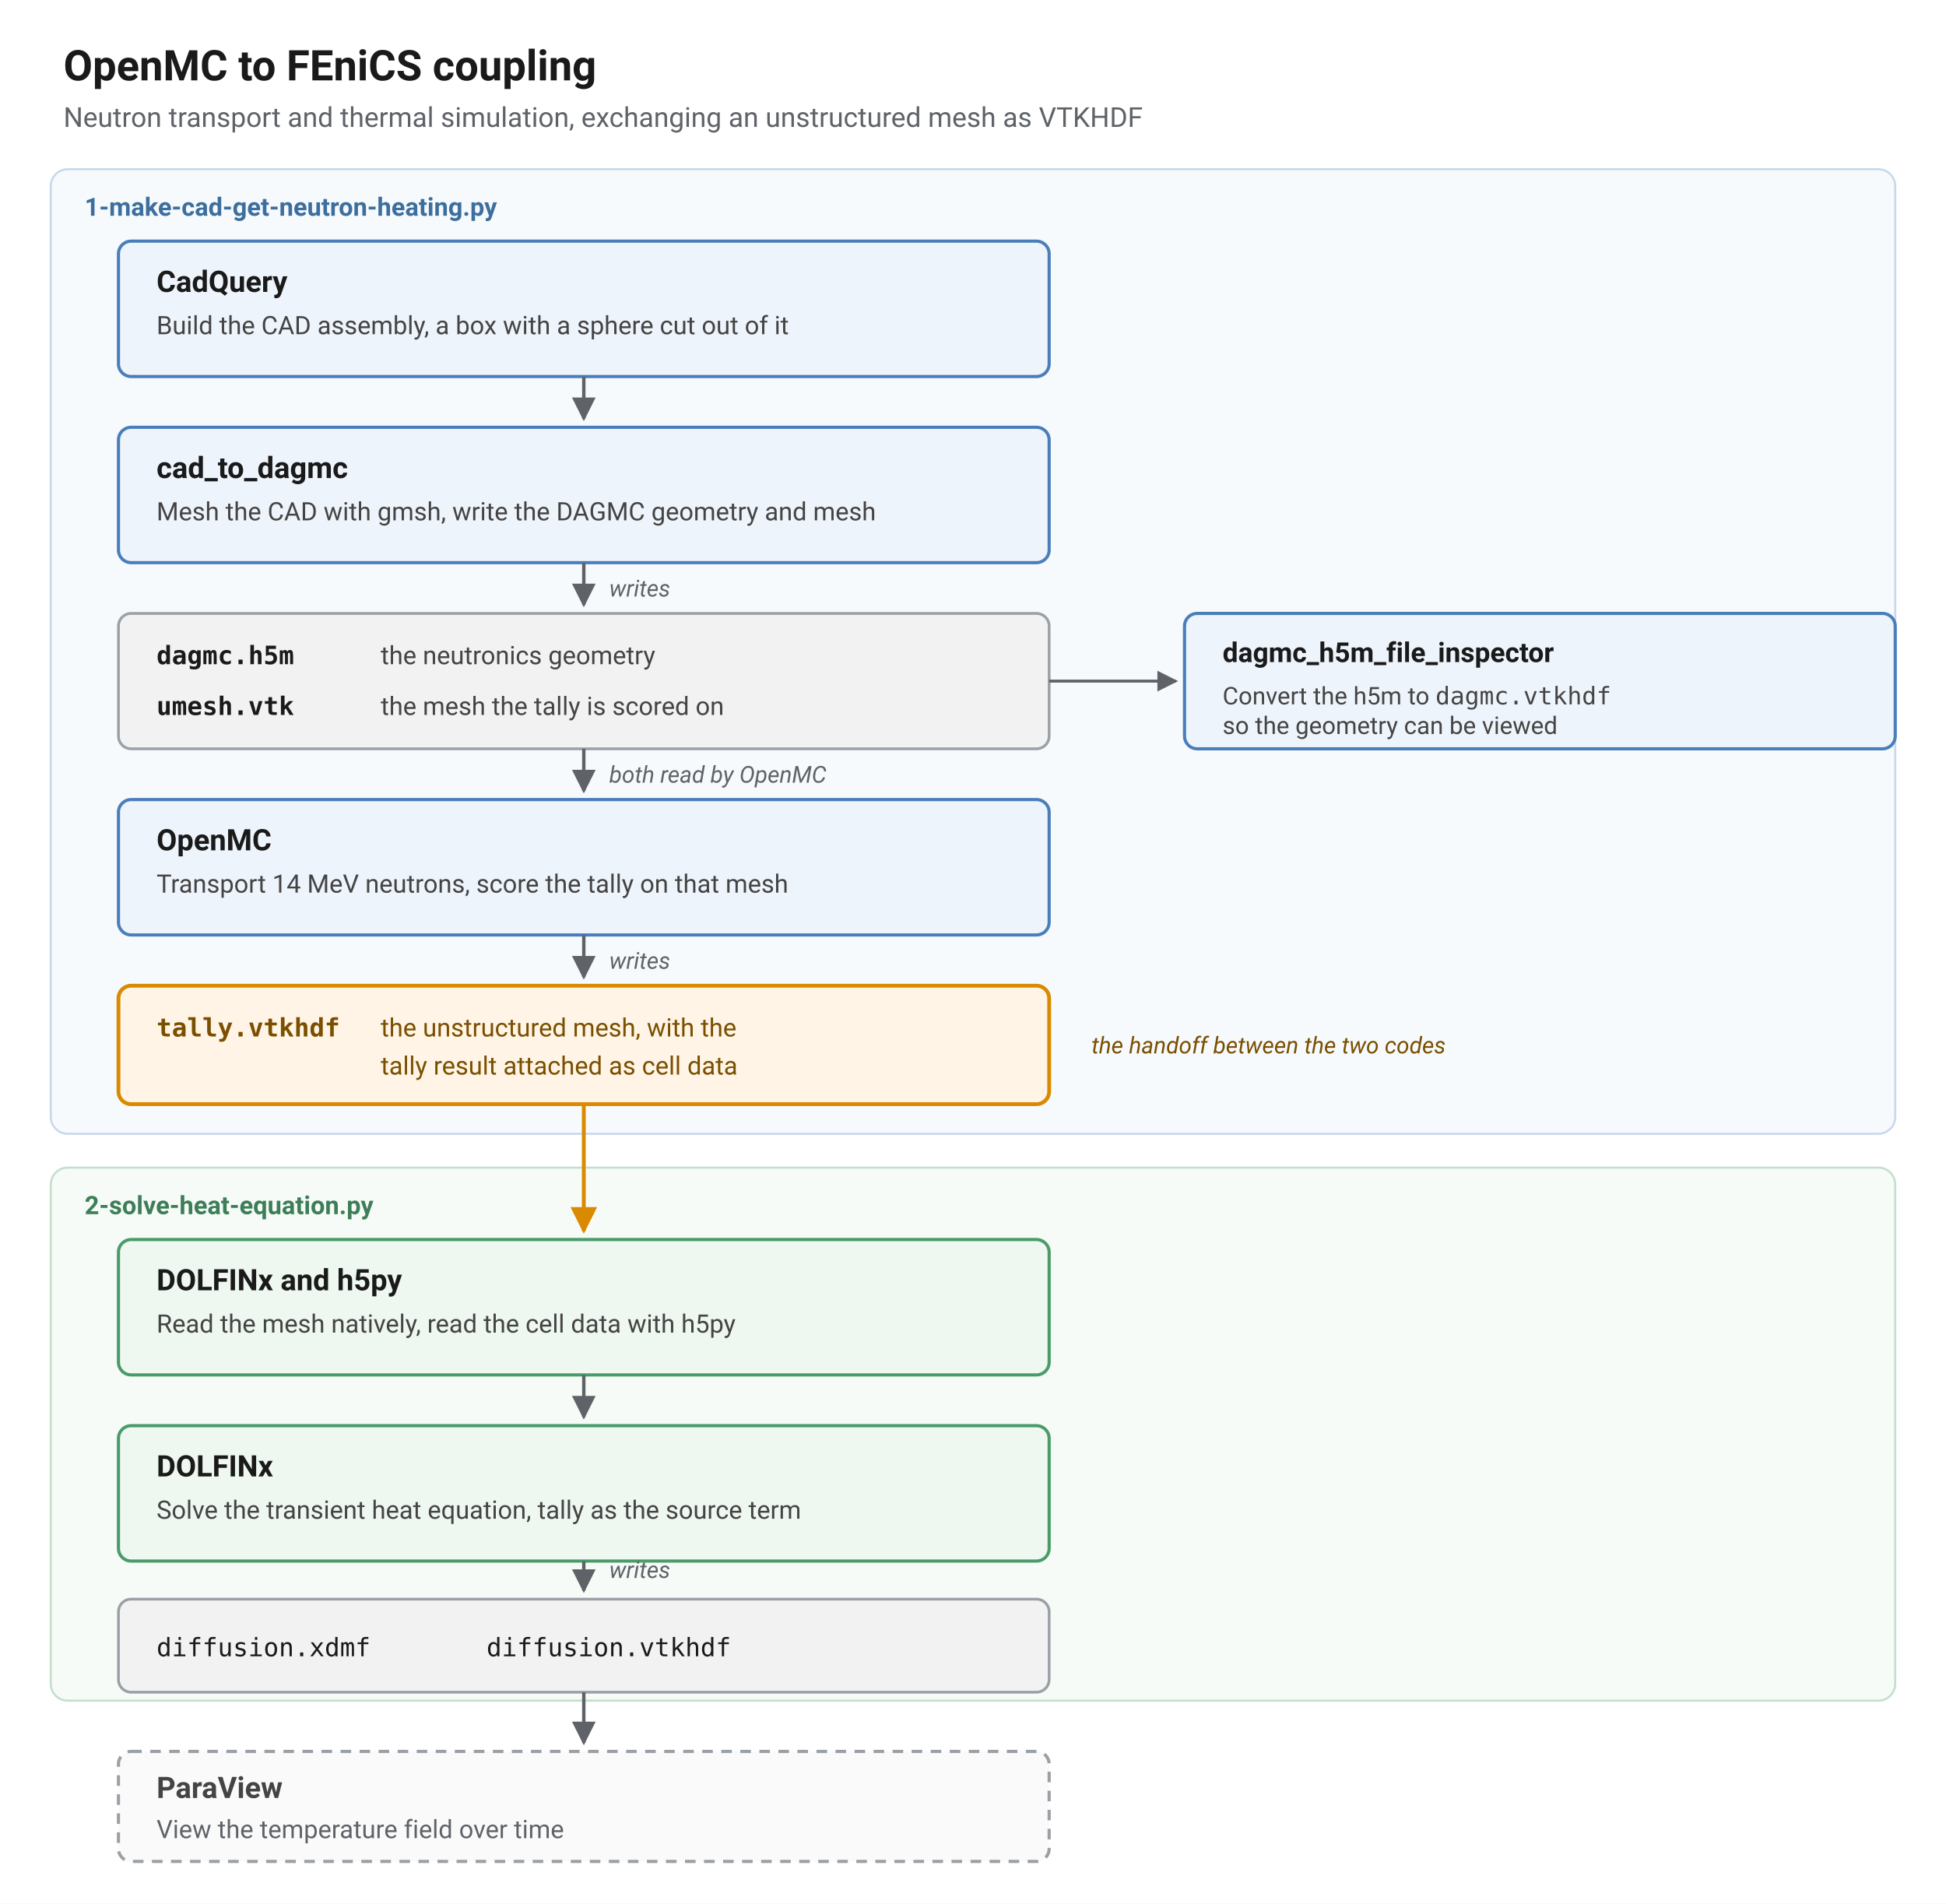
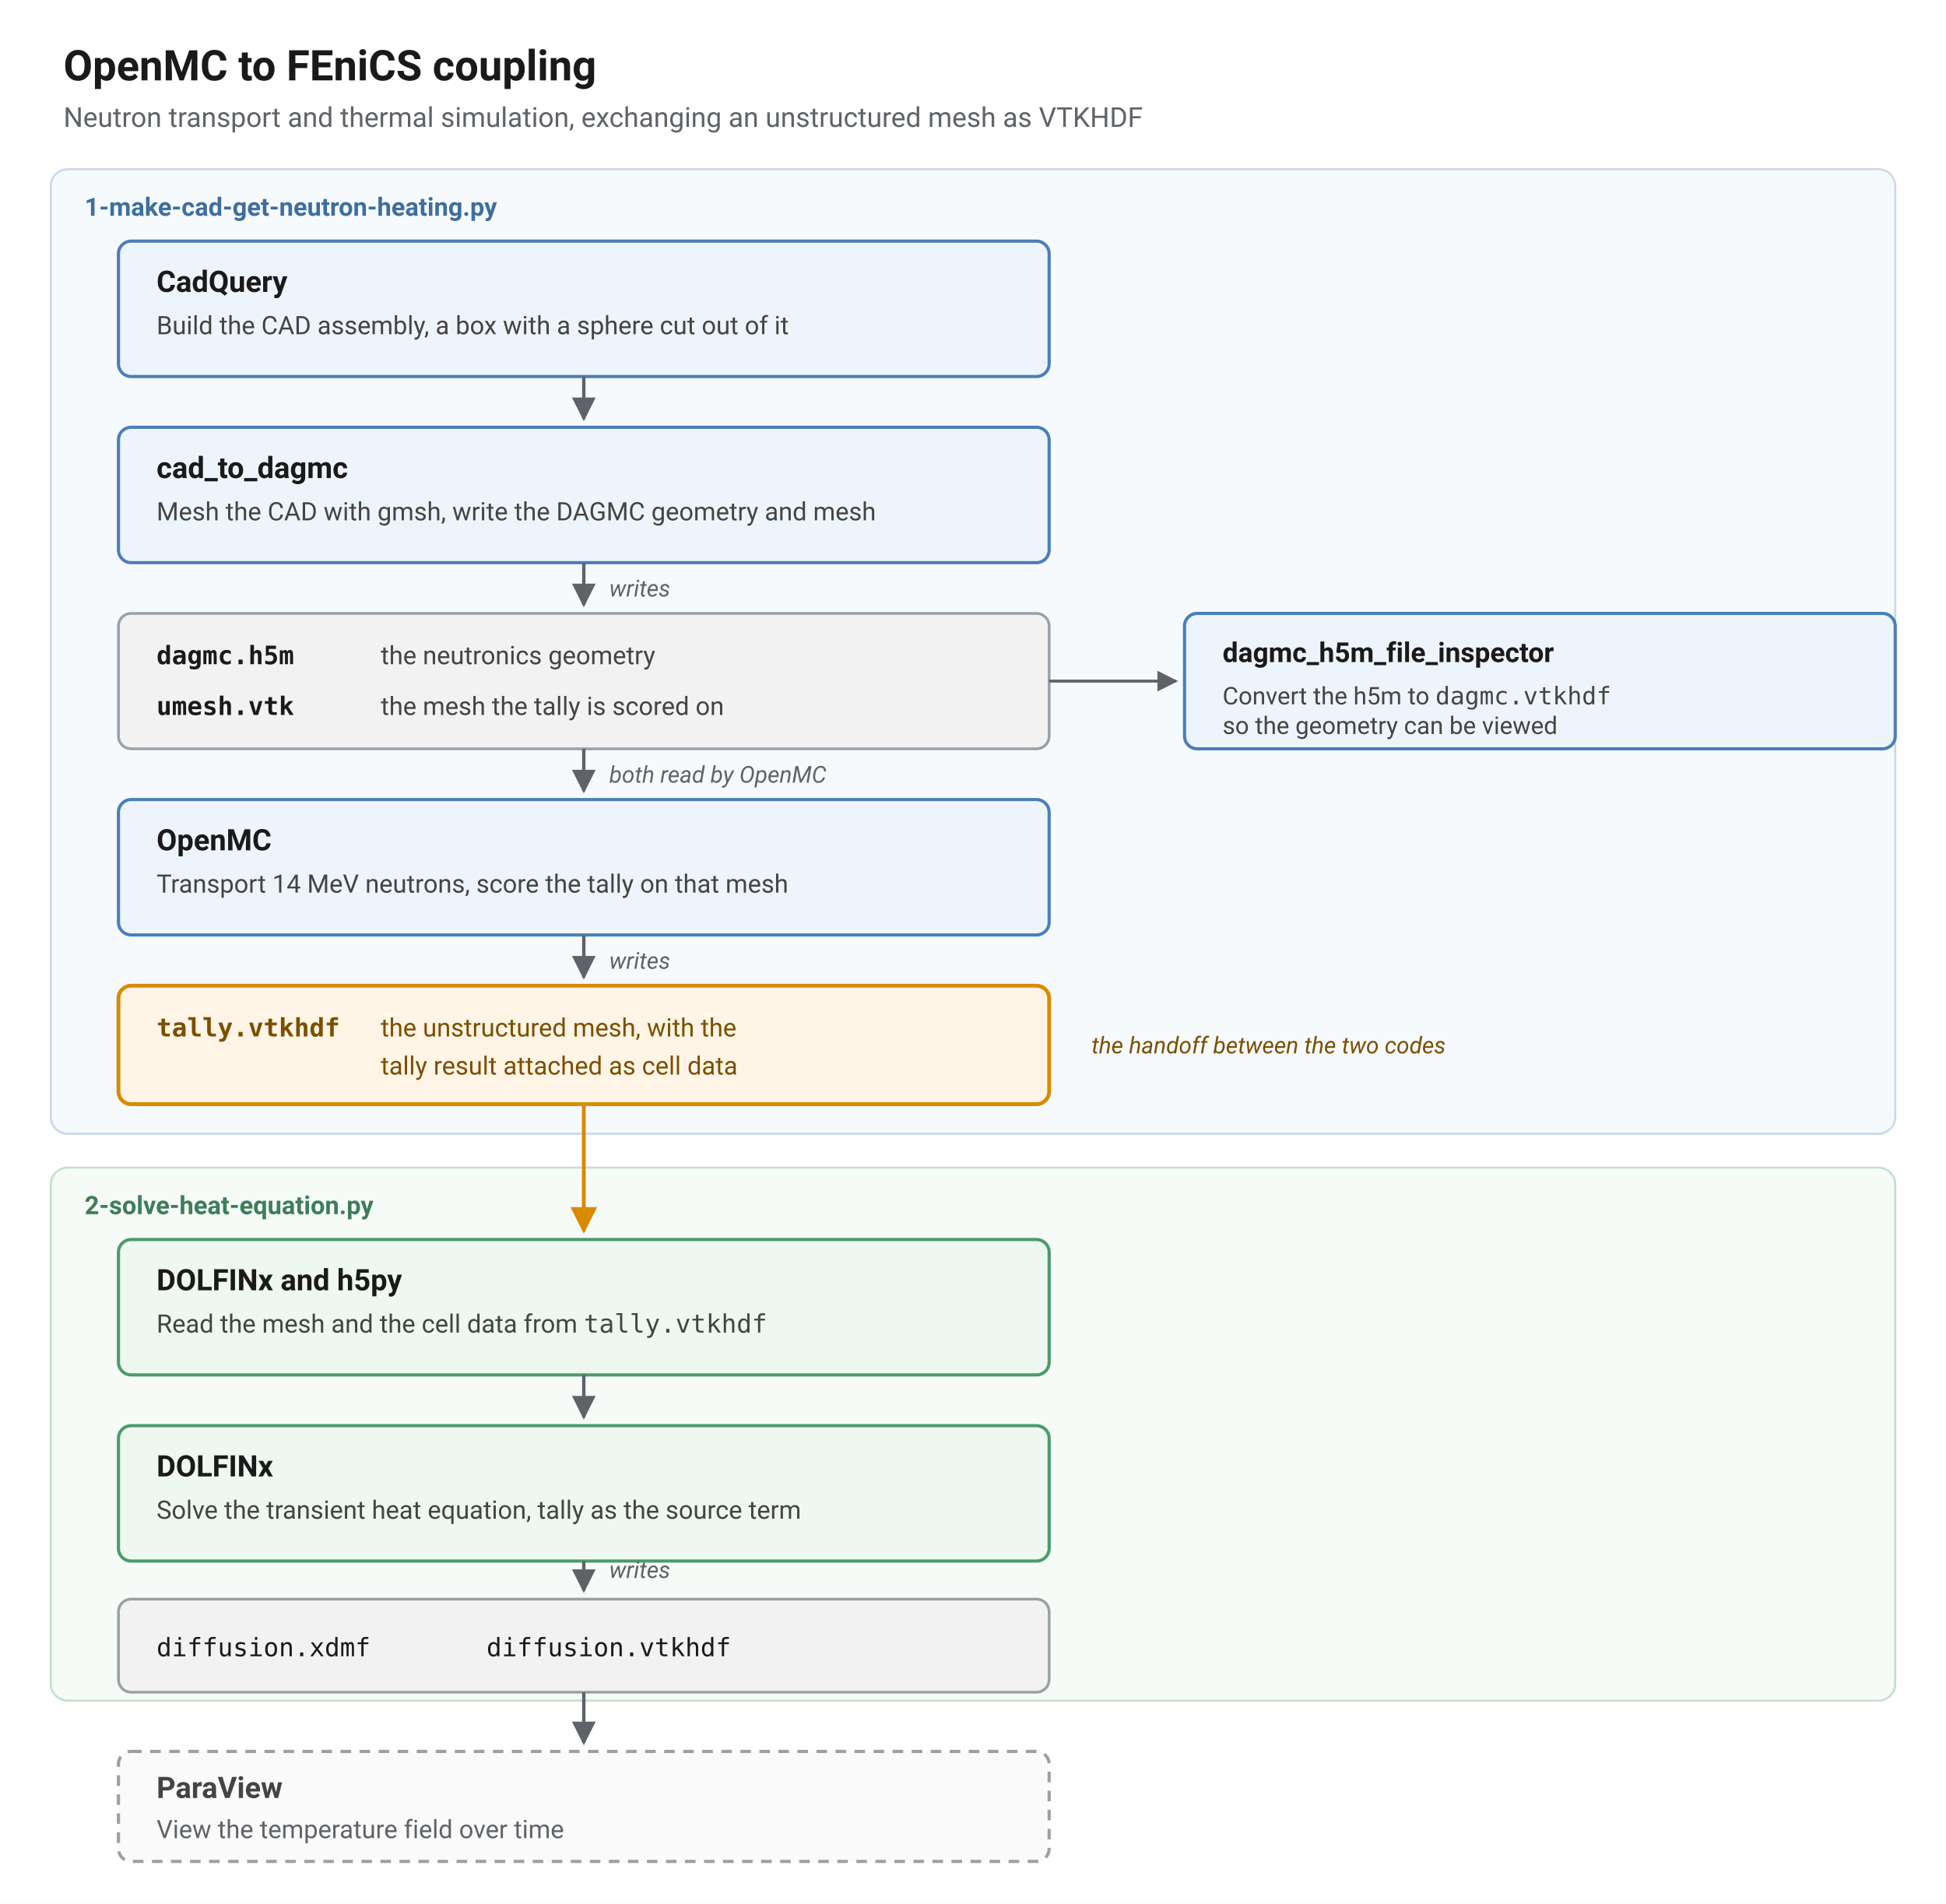
<svg xmlns="http://www.w3.org/2000/svg" width="920" height="900" viewBox="0 0 920 900" font-family="system-ui, -apple-system, 'Segoe UI', Roboto, Helvetica, Arial, sans-serif">
  <defs>
    <marker id="arrow" viewBox="0 0 10 10" refX="9" refY="5" markerWidth="7" markerHeight="7" orient="auto-start-reverse">
      <path d="M 0 0 L 10 5 L 0 10 z" fill="#5f6368" />
    </marker>
    <marker id="arrowOrange" viewBox="0 0 10 10" refX="9" refY="5" markerWidth="7" markerHeight="7" orient="auto-start-reverse">
      <path d="M 0 0 L 10 5 L 0 10 z" fill="#d98a00" />
    </marker>
  </defs>
  <rect x="0" y="0" width="920" height="900" fill="#ffffff" />
  <text x="30" y="38" font-size="20" font-weight="600" fill="#1a1a1a">OpenMC to FEniCS coupling</text>
  <text x="30" y="60" font-size="13" fill="#5f6368">Neutron transport and thermal simulation, exchanging an unstructured mesh as VTKHDF</text>
  <rect x="24" y="80" width="872" height="456" rx="8" fill="#f7fafd" stroke="#c9d9ec" stroke-width="1" />
  <text x="40" y="102" font-size="12" font-weight="600" fill="#3d6f9e">1-make-cad-get-neutron-heating.py</text>
  <rect x="56" y="114" width="440" height="64" rx="6" fill="#eef4fb" stroke="#4a7ebb" stroke-width="1.5" />
  <text x="74" y="138" font-size="14" font-weight="600" fill="#1a1a1a">CadQuery</text>
  <text x="74" y="158" font-size="12" fill="#444444">Build the CAD assembly, a box with a sphere cut out of it</text>
  <rect x="56" y="202" width="440" height="64" rx="6" fill="#eef4fb" stroke="#4a7ebb" stroke-width="1.5" />
  <text x="74" y="226" font-size="14" font-weight="600" fill="#1a1a1a">cad_to_dagmc</text>
  <text x="74" y="246" font-size="12" fill="#444444">Mesh the CAD with gmsh, write the DAGMC geometry and mesh</text>
  <rect x="56" y="290" width="440" height="64" rx="6" fill="#f2f2f2" stroke="#9aa0a6" stroke-width="1.3" />
  <text x="74" y="314" font-size="12" font-family="ui-monospace, SFMono-Regular, Menlo, Consolas, monospace" font-weight="600" fill="#1a1a1a">dagmc.h5m</text>
  <text x="180" y="314" font-size="12" fill="#444444">the neutronics geometry</text>
  <text x="74" y="338" font-size="12" font-family="ui-monospace, SFMono-Regular, Menlo, Consolas, monospace" font-weight="600" fill="#1a1a1a">umesh.vtk</text>
  <text x="180" y="338" font-size="12" fill="#444444">the mesh the tally is scored on</text>
  <rect x="560" y="290" width="336" height="64" rx="6" fill="#eef4fb" stroke="#4a7ebb" stroke-width="1.5" />
  <text x="578" y="313" font-size="13" font-weight="600" fill="#1a1a1a">dagmc_h5m_file_inspector</text>
  <text x="578" y="333" font-size="11.5" fill="#444444">Convert the h5m to <tspan font-family="ui-monospace, SFMono-Regular, Menlo, Consolas, monospace">dagmc.vtkhdf</tspan>
  </text>
  <text x="578" y="347" font-size="11.5" fill="#444444">so the geometry can be viewed</text>
  <rect x="56" y="378" width="440" height="64" rx="6" fill="#eef4fb" stroke="#4a7ebb" stroke-width="1.5" />
  <text x="74" y="402" font-size="14" font-weight="600" fill="#1a1a1a">OpenMC</text>
  <text x="74" y="422" font-size="12" fill="#444444">Transport 14 MeV neutrons, score the tally on that mesh</text>
  <rect x="56" y="466" width="440" height="56" rx="6" fill="#fff4e5" stroke="#d98a00" stroke-width="1.8" />
  <text x="74" y="490" font-size="12" font-family="ui-monospace, SFMono-Regular, Menlo, Consolas, monospace" font-weight="600" fill="#7a4f00">tally.vtkhdf</text>
  <text x="180" y="490" font-size="12" fill="#7a4f00">the unstructured mesh, with the</text>
  <text x="180" y="508" font-size="12" fill="#7a4f00">tally result attached as cell data</text>
  <text x="516" y="498" font-size="11" font-style="italic" fill="#7a4f00">the handoff between the two codes</text>
  <rect x="24" y="552" width="872" height="252" rx="8" fill="#f6fbf7" stroke="#c3e0cd" stroke-width="1" />
  <text x="40" y="574" font-size="12" font-weight="600" fill="#3d7e58">2-solve-heat-equation.py</text>
  <rect x="56" y="586" width="440" height="64" rx="6" fill="#eef7f0" stroke="#4a9b6a" stroke-width="1.5" />
  <text x="74" y="610" font-size="14" font-weight="600" fill="#1a1a1a">DOLFINx and h5py</text>
-   <text x="74" y="630" font-size="12" fill="#444444">Read the mesh natively, read the cell data with h5py</text>
+   <text x="74" y="630" font-size="12" fill="#444444">Read the mesh and the cell data from <tspan font-family="ui-monospace, SFMono-Regular, Menlo, Consolas, monospace">tally.vtkhdf</tspan>
+   </text>
  <rect x="56" y="674" width="440" height="64" rx="6" fill="#eef7f0" stroke="#4a9b6a" stroke-width="1.5" />
  <text x="74" y="698" font-size="14" font-weight="600" fill="#1a1a1a">DOLFINx</text>
  <text x="74" y="718" font-size="12" fill="#444444">Solve the transient heat equation, tally as the source term</text>
  <rect x="56" y="756" width="440" height="44" rx="6" fill="#f2f2f2" stroke="#9aa0a6" stroke-width="1.3" />
  <text x="74" y="783" font-size="12" font-family="ui-monospace, SFMono-Regular, Menlo, Consolas, monospace" fill="#1a1a1a">diffusion.xdmf</text>
  <text x="230" y="783" font-size="12" font-family="ui-monospace, SFMono-Regular, Menlo, Consolas, monospace" fill="#1a1a1a">diffusion.vtkhdf</text>
  <rect x="56" y="828" width="440" height="52" rx="6" fill="#fafafa" stroke="#9aa0a6" stroke-width="1.5" stroke-dasharray="5 4" />
  <text x="74" y="850" font-size="14" font-weight="600" fill="#444444">ParaView</text>
  <text x="74" y="869" font-size="12" fill="#5f6368">View the temperature field over time</text>
  <line x1="276" y1="178" x2="276" y2="198" stroke="#5f6368" stroke-width="1.6" marker-end="url(#arrow)" />
  <line x1="276" y1="266" x2="276" y2="286" stroke="#5f6368" stroke-width="1.6" marker-end="url(#arrow)" />
  <line x1="276" y1="354" x2="276" y2="374" stroke="#5f6368" stroke-width="1.6" marker-end="url(#arrow)" />
  <line x1="276" y1="442" x2="276" y2="462" stroke="#5f6368" stroke-width="1.6" marker-end="url(#arrow)" />
  <line x1="276" y1="522" x2="276" y2="582" stroke="#d98a00" stroke-width="1.8" marker-end="url(#arrowOrange)" />
  <line x1="276" y1="650" x2="276" y2="670" stroke="#5f6368" stroke-width="1.6" marker-end="url(#arrow)" />
  <line x1="276" y1="738" x2="276" y2="752" stroke="#5f6368" stroke-width="1.6" marker-end="url(#arrow)" />
  <line x1="276" y1="800" x2="276" y2="824" stroke="#5f6368" stroke-width="1.6" marker-end="url(#arrow)" />
  <text x="288" y="282" font-size="11" font-style="italic" fill="#5f6368">writes</text>
  <text x="288" y="370" font-size="11" font-style="italic" fill="#5f6368">both read by OpenMC</text>
  <text x="288" y="458" font-size="11" font-style="italic" fill="#5f6368">writes</text>
  <text x="288" y="746" font-size="11" font-style="italic" fill="#5f6368">writes</text>
  <line x1="496" y1="322" x2="556" y2="322" stroke="#5f6368" stroke-width="1.4" marker-end="url(#arrow)" />
</svg>
